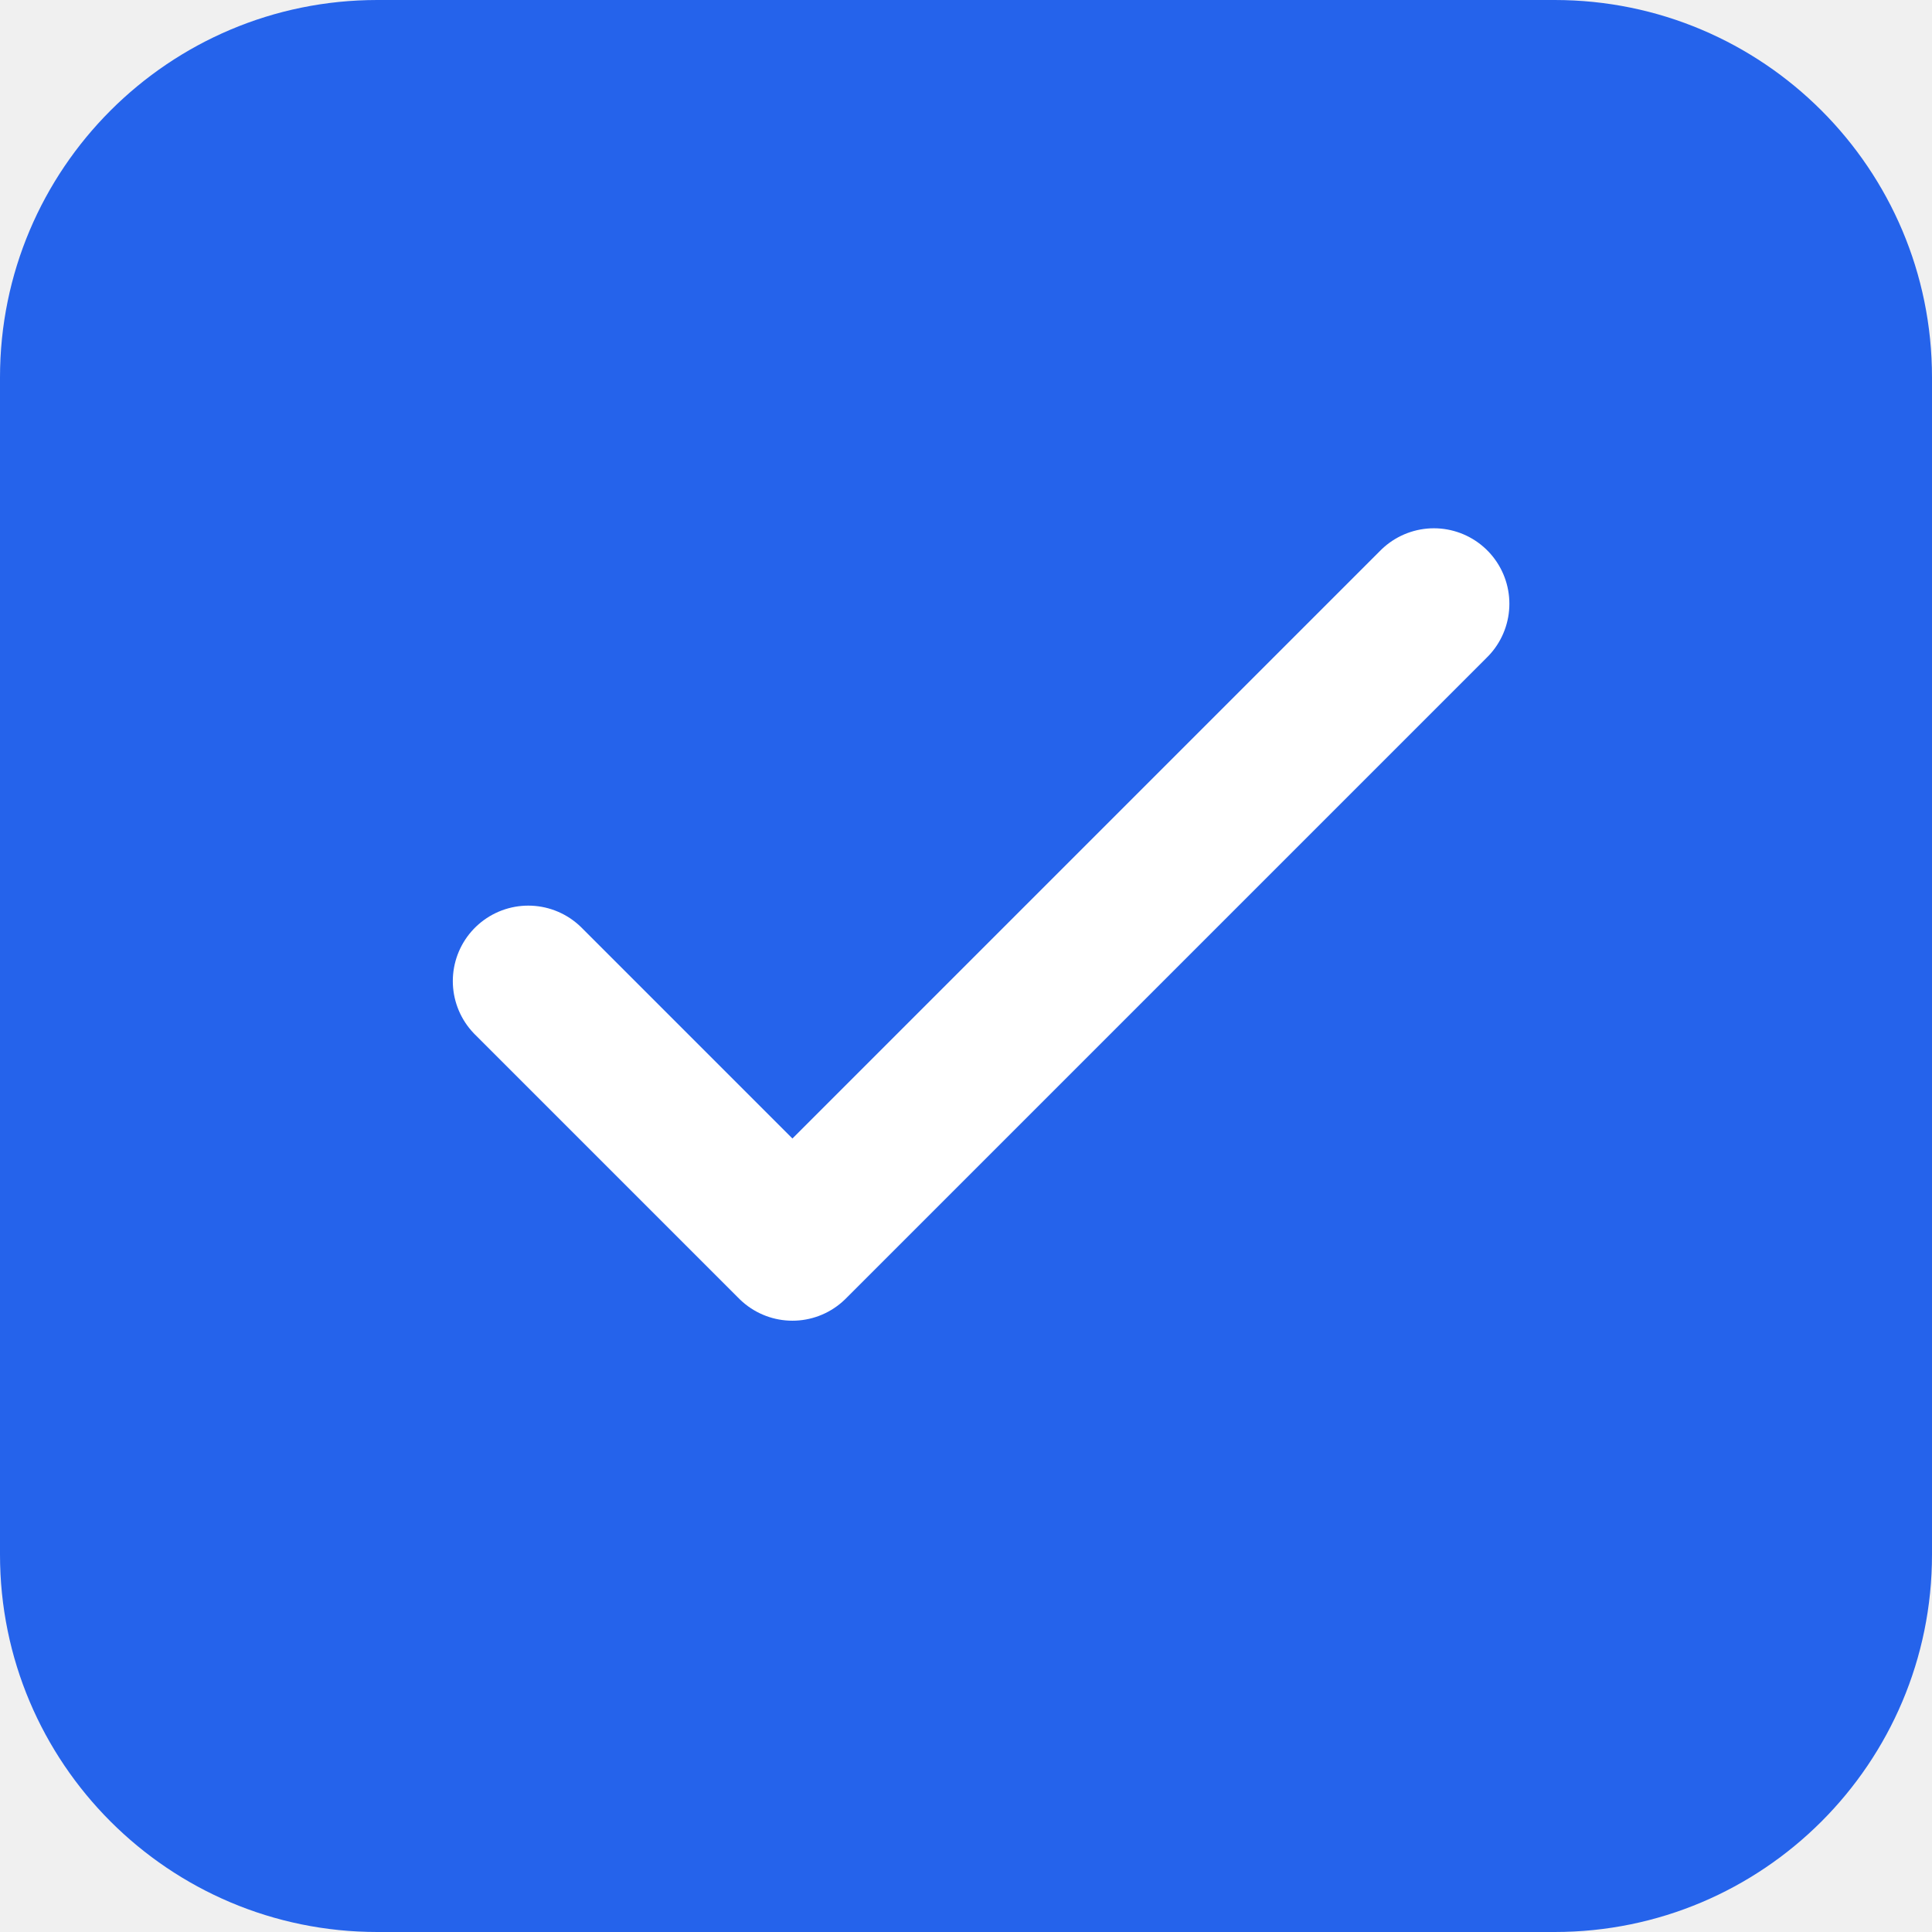
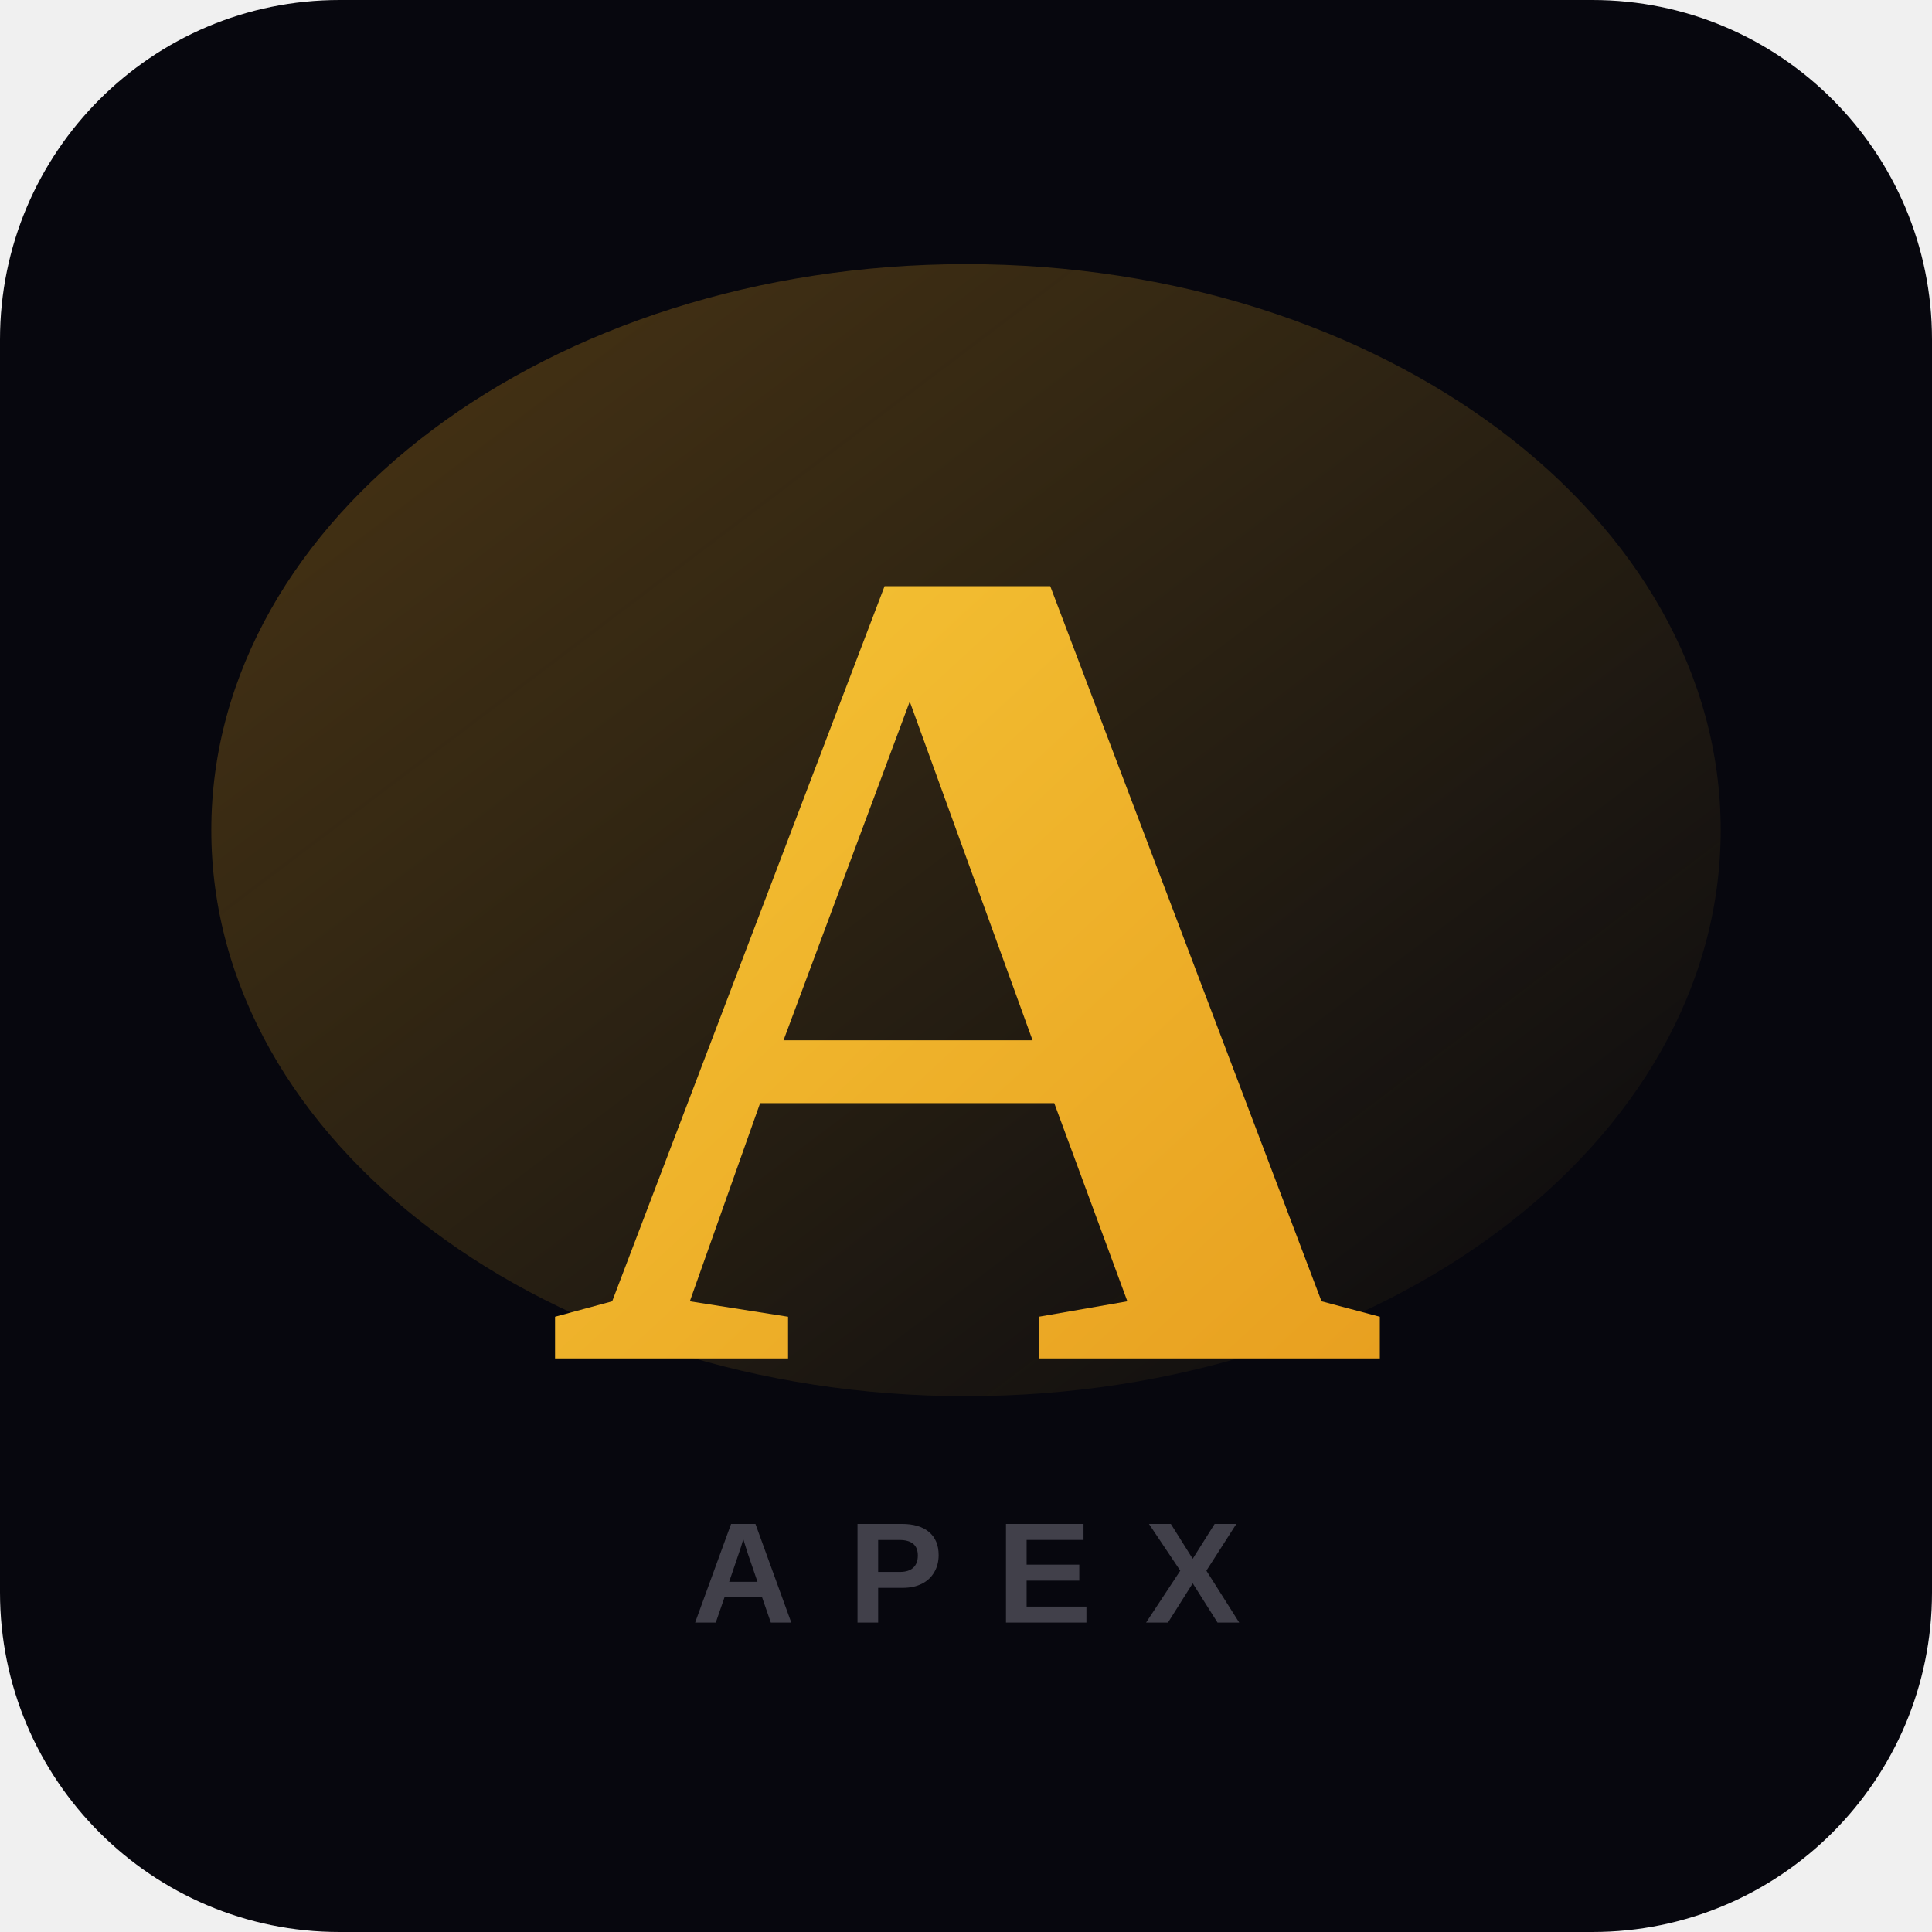
- <svg xmlns="http://www.w3.org/2000/svg" viewBox="0 0 512 512" fill="none">
-   <rect width="512" height="512" rx="100" fill="#2563eb" />
-   <path d="M140 260l70 70 170-170" stroke="white" stroke-width="40" stroke-linecap="round" stroke-linejoin="round" />
+ <svg xmlns="http://www.w3.org/2000/svg" viewBox="0 0 512 512">
+   <defs>
+     <linearGradient id="gold" x1="0%" y1="0%" x2="100%" y2="100%">
+       <stop offset="0%" stop-color="#f5c435" />
+       <stop offset="100%" stop-color="#e8a020" />
+     </linearGradient>
+     <linearGradient id="glow" x1="0%" y1="0%" x2="100%" y2="100%">
+       <stop offset="0%" stop-color="#e8a020" stop-opacity="0.3" />
+       <stop offset="100%" stop-color="#f5c435" stop-opacity="0" />
+     </linearGradient>
+   </defs>
+   <rect width="512" height="512" rx="90" fill="#07070e" />
+   <ellipse cx="256" cy="220" rx="200" ry="150" fill="url(#glow)" />
+   <text x="256" y="360" text-anchor="middle" font-family="Georgia, 'Times New Roman', serif" font-size="310" font-weight="bold" fill="url(#gold)">A</text>
+   <text x="256" y="430" text-anchor="middle" font-family="'Arial', sans-serif" font-size="38" font-weight="bold" letter-spacing="14" fill="rgba(240,238,255,0.25)">APEX</text>
</svg>
